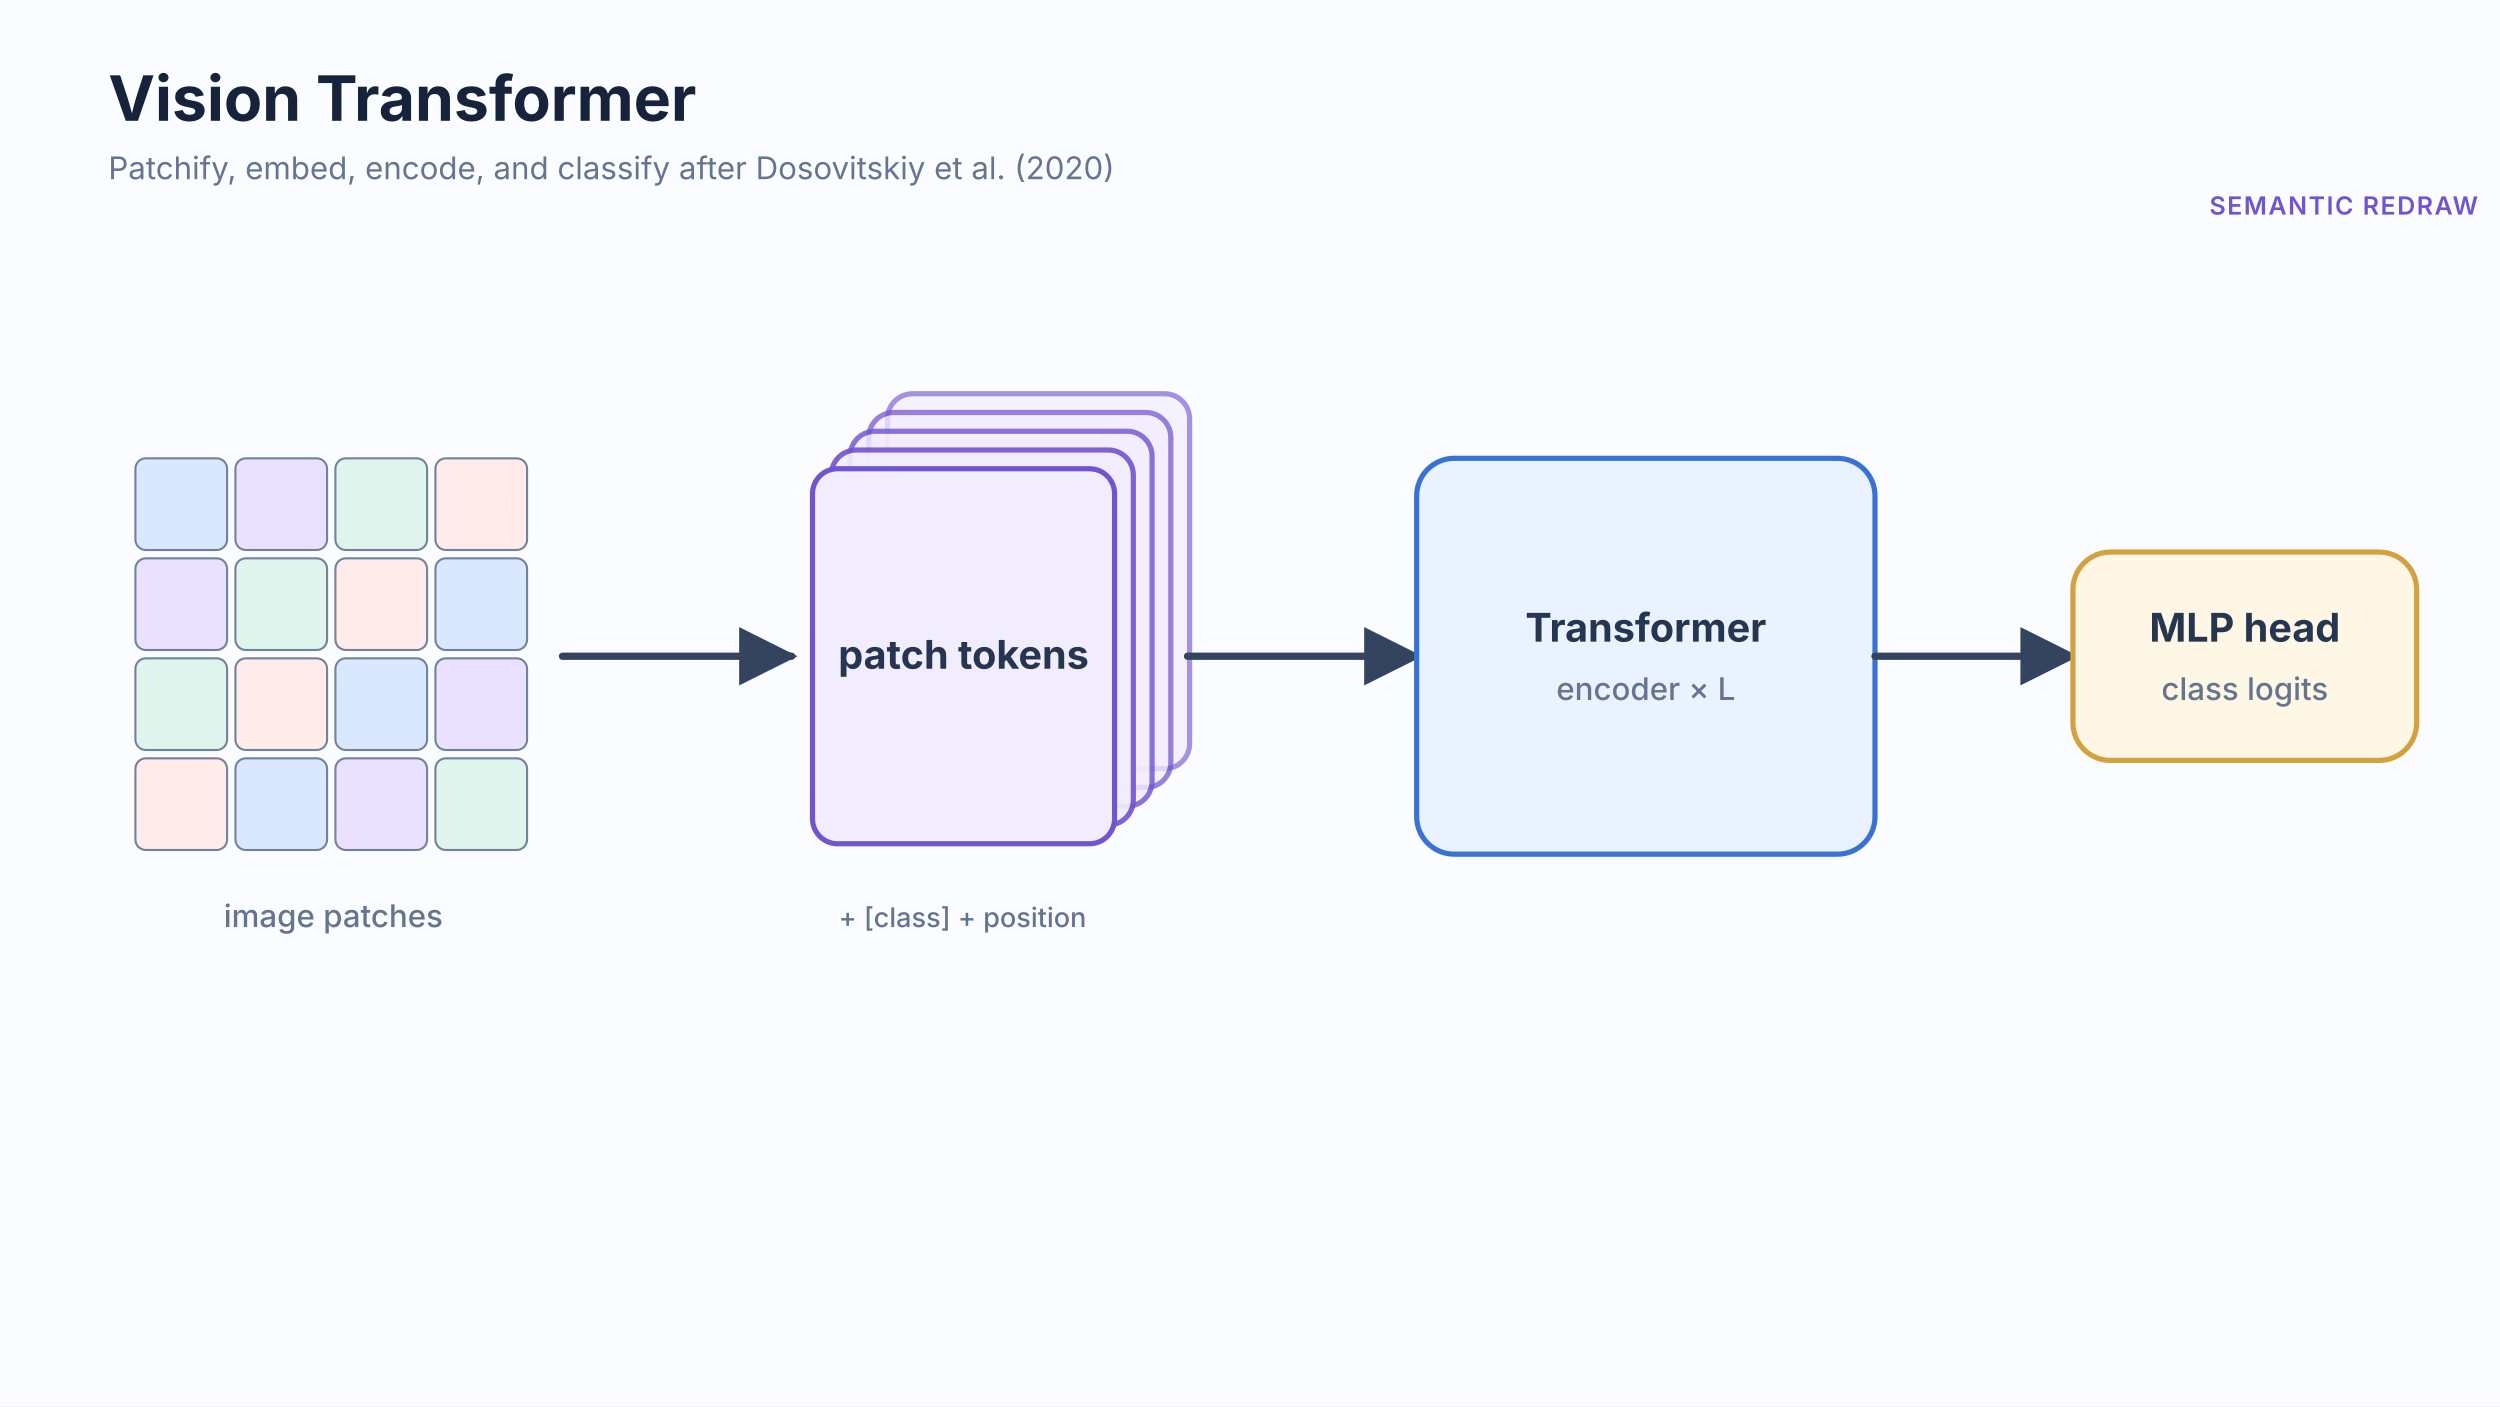
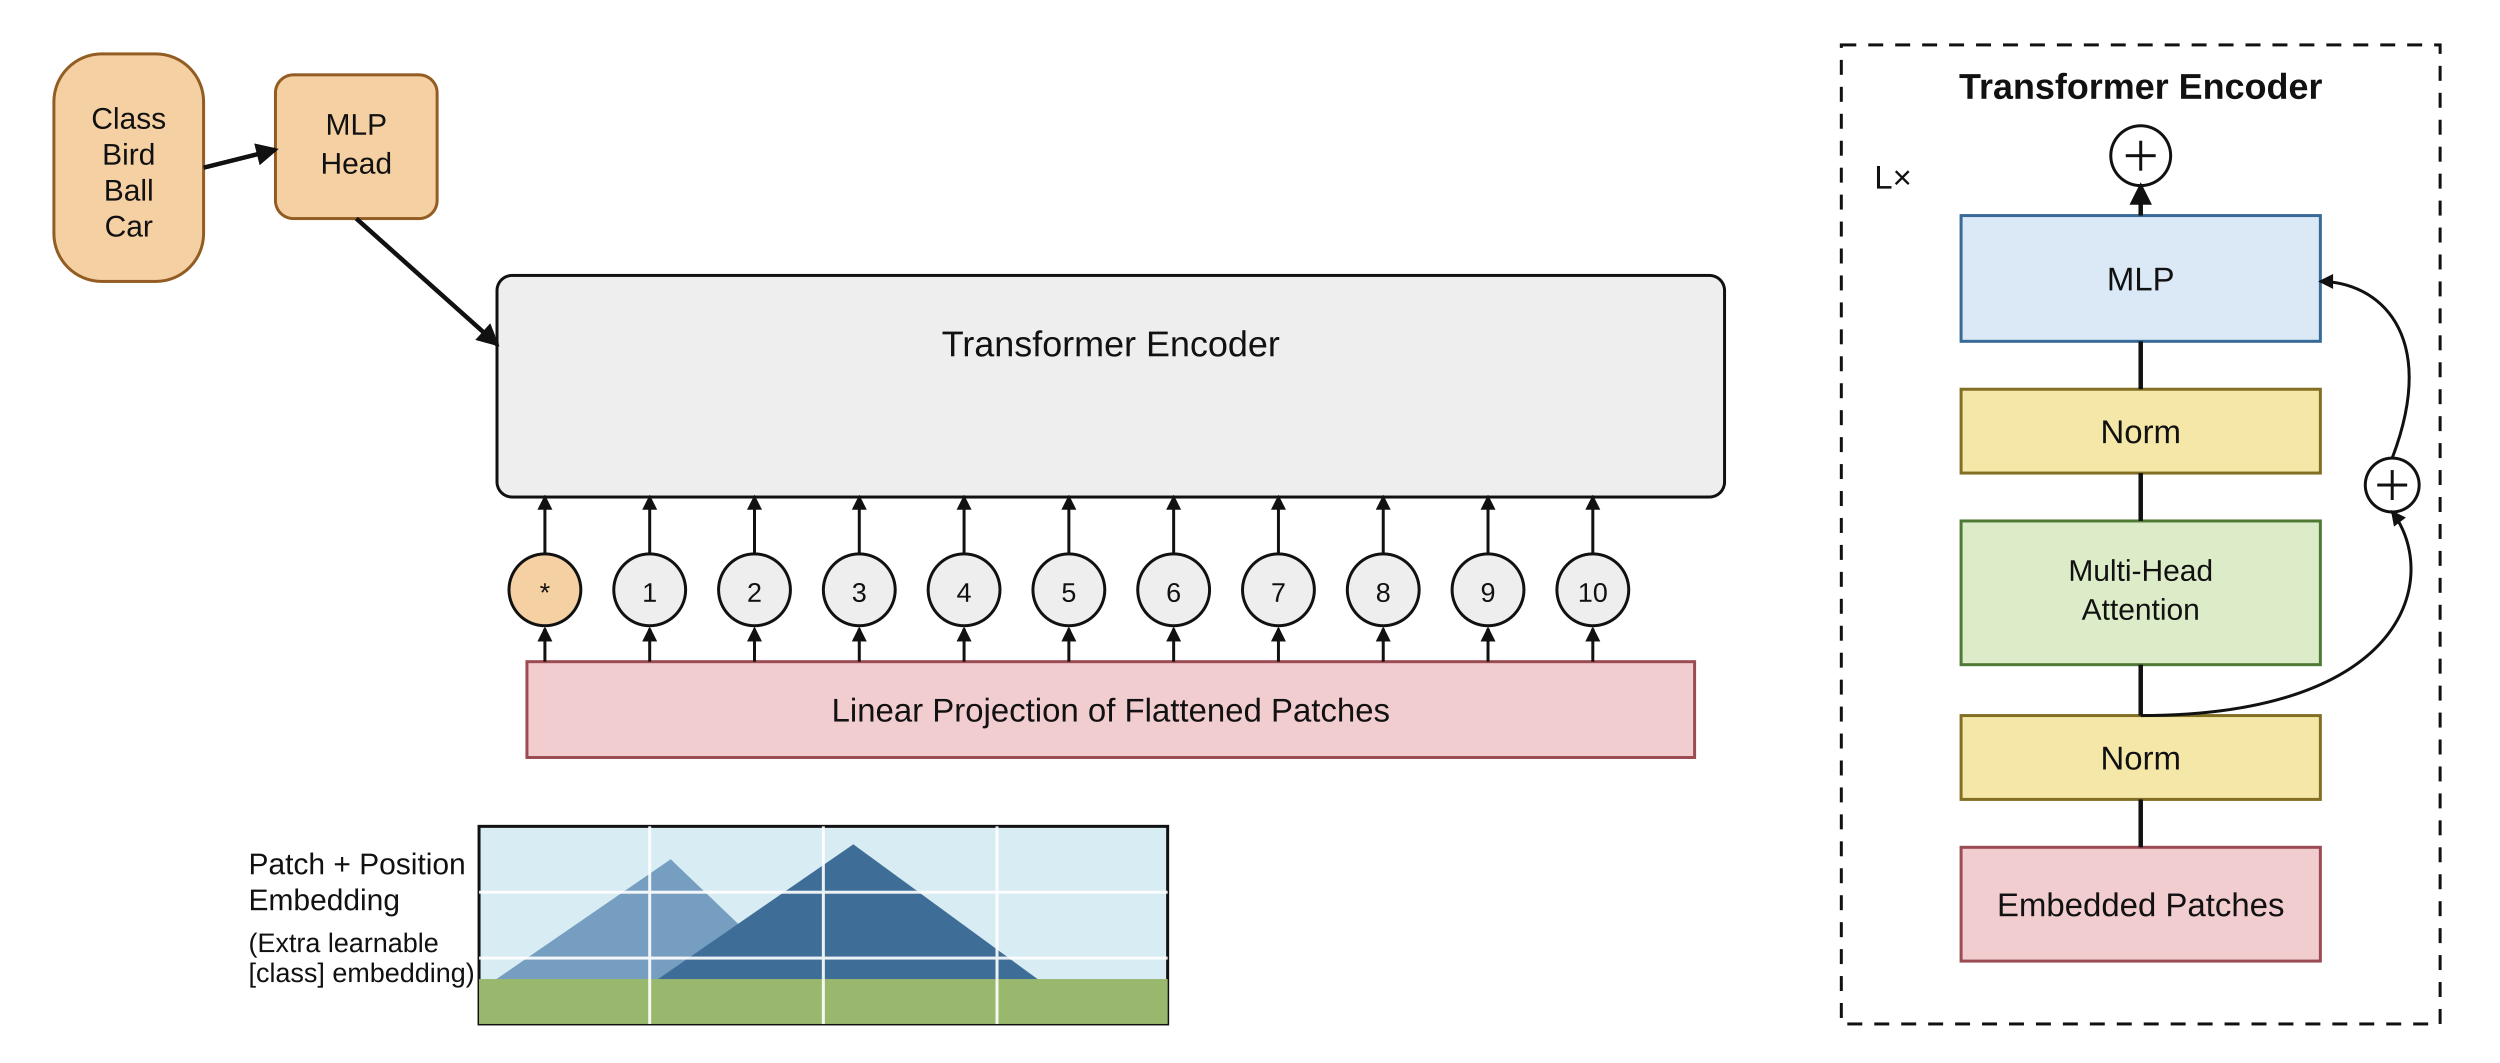
- <svg xmlns="http://www.w3.org/2000/svg" width="1200" height="675" viewBox="0 0 1200 675" role="img" aria-labelledby="svg-title svg-desc">
+ <svg xmlns="http://www.w3.org/2000/svg" width="835" height="355" viewBox="0 0 835 355" role="img" aria-labelledby="svg-title svg-desc">
  <defs>
-     <marker id="arrow" viewBox="0 0 10 10" refX="9" refY="5" markerWidth="8" markerHeight="8" orient="auto-start-reverse">
-       <path d="M0 0L10 5L0 10Z" fill="#34445f" />
+     <marker id="paper-arrow" viewBox="0 0 10 10" refX="8.5" refY="5" markerWidth="5" markerHeight="5" orient="auto-start-reverse">
+       <path d="M0 0L10 5L0 10Z" fill="#111" />
    </marker>
-     <marker id="arrow-blue" viewBox="0 0 10 10" refX="9" refY="5" markerWidth="8" markerHeight="8" orient="auto-start-reverse">
-       <path d="M0 0L10 5L0 10Z" fill="#3972d5" />
+     <marker id="paper-arrow-gray" viewBox="0 0 10 10" refX="8.5" refY="5" markerWidth="5" markerHeight="5" orient="auto-start-reverse">
+       <path d="M0 0L10 5L0 10Z" fill="#777" />
    </marker>
-     <marker id="arrow-violet" viewBox="0 0 10 10" refX="9" refY="5" markerWidth="8" markerHeight="8" orient="auto-start-reverse">
-       <path d="M0 0L10 5L0 10Z" fill="#7354cf" />
-     </marker>
-     <linearGradient id="soft-gradient" x1="0" y1="0" x2="1" y2="1">
-       <stop offset="0" stop-color="#eaf2ff" />
-       <stop offset="1" stop-color="#f1edff" />
-     </linearGradient>
    <style>
-     .bg{fill:#fbfcff}.title{font:700 30px Inter,Arial,sans-serif;fill:#17233b}.subtitle{font:400 15px Inter,Arial,sans-serif;fill:#66758f}
-     .label{font:500 19px Inter,Arial,sans-serif;fill:#263550}.strong{font-weight:700}.small{font:500 15px Inter,Arial,sans-serif}.tiny{font:500 13px Inter,Arial,sans-serif}.muted{fill:#66758f}
-     .card{stroke-width:2.5}.blue{fill:#eaf2ff;stroke:#3972d5}.violet{fill:#f1edff;stroke:#7354cf}.red{fill:#fff0f0;stroke:#dc5963}.gold{fill:#fff7e6;stroke:#d3a23f}.green{fill:#eaf8f2;stroke:#38a479}.slate{fill:#f2f5f9;stroke:#72819a}.cyan{fill:#e9f9fb;stroke:#2b9aa5}
-     .wire{fill:none;stroke:#34445f;stroke-width:3.5;stroke-linecap:round;stroke-linejoin:round}.wire2{fill:none;stroke:#3972d5;stroke-width:5;stroke-linecap:round;stroke-linejoin:round}.violet-line{fill:none;stroke:#7354cf;stroke-width:5;stroke-linecap:round;stroke-linejoin:round}.red-line{fill:none;stroke:#dc5963;stroke-width:5;stroke-linecap:round;stroke-linejoin:round}.green-line{fill:none;stroke:#38a479;stroke-width:5;stroke-linecap:round;stroke-linejoin:round}.dash{stroke-dasharray:10 9}
-     .axis{fill:none;stroke:#8b98ac;stroke-width:2}.grid{stroke:#dce3ed;stroke-width:1.5}.node{fill:#fff;stroke:#34445f;stroke-width:3}.dot-blue{fill:#3972d5}.dot-violet{fill:#7354cf}.dot-red{fill:#dc5963}.dot-green{fill:#38a479}.paper-note{font:600 12px Inter,Arial,sans-serif;fill:#7354cf;letter-spacing:.06em}
+     .sans{font-family:Arial,Helvetica,sans-serif;fill:#111}.serif{font-family:'Times New Roman',Times,serif;fill:#111}
+     .t9{font-size:9px}.t10{font-size:10px}.t11{font-size:11px}.t12{font-size:12px}.t13{font-size:13px}.t14{font-size:14px}.t16{font-size:16px}
+     .bold{font-weight:700}.italic{font-style:italic}.thin{fill:none;stroke:#111;stroke-width:1}.mid{fill:none;stroke:#111;stroke-width:1.5}
+     .thick{fill:none;stroke:#111;stroke-width:2}.gray{fill:#d7d7d7;stroke:#333;stroke-width:1}.light{fill:#f5f5f5;stroke:#111;stroke-width:1}
+     .blue{fill:#dbe9f6;stroke:#386a98;stroke-width:1}.green{fill:#dcebc8;stroke:#4e7a35;stroke-width:1}.yellow{fill:#f4e7a7;stroke:#826f24;stroke-width:1}
+     .orange{fill:#f4d0a3;stroke:#925c22;stroke-width:1}.pink{fill:#f2cdd0;stroke:#9b4b52;stroke-width:1}.violet{fill:#ddd4ed;stroke:#665283;stroke-width:1}
+     .cyan-stroke{fill:none;stroke:#42a3b8;stroke-width:1.5}.green-stroke{fill:none;stroke:#5a9e55;stroke-width:1.5}.black-dash{fill:none;stroke:#111;stroke-width:1.5;stroke-dasharray:3 3}
    </style>
  </defs>
-   <rect class="bg" width="1200" height="675" />
-   <g id="figure-title">
-     <text x="52" y="58" class="title" text-anchor="start">Vision Transformer</text>
-     <text x="52" y="86" class="subtitle" text-anchor="start">Patchify, embed, encode, and classify after Dosovitskiy et al. (2020)</text>
+   <rect width="835" height="355" fill="#fff" />
+   <g id="class-and-head">
+     <rect x="18" y="18" width="50" height="76" rx="16" class="orange" />
+     <text x="43" y="43" class="sans t10" text-anchor="middle">Class</text>
+     <text x="43" y="55" class="sans t10" text-anchor="middle">Bird</text>
+     <text x="43" y="67" class="sans t10" text-anchor="middle">Ball</text>
+     <text x="43" y="79" class="sans t10" text-anchor="middle">Car</text>
+     <rect x="92" y="25" width="54" height="48" rx="6" class="orange" />
+     <text x="119" y="45" class="sans t10" text-anchor="middle">MLP</text>
+     <text x="119" y="58" class="sans t10" text-anchor="middle">Head</text>
+     <line x1="68" y1="56" x2="92" y2="50" class="mid" marker-end="url(#paper-arrow)" />
  </g>
-   <text x="1125" y="103" class="paper-note" text-anchor="middle">SEMANTIC REDRAW</text>
-   <g id="vit-image-patches">
-     <rect x="65" y="220" width="44" height="44" rx="5" fill="#d9e8ff" stroke="#71819a" />
-     <rect x="113" y="220" width="44" height="44" rx="5" fill="#e9e1ff" stroke="#71819a" />
-     <rect x="161" y="220" width="44" height="44" rx="5" fill="#dff4ed" stroke="#71819a" />
-     <rect x="209" y="220" width="44" height="44" rx="5" fill="#ffebe9" stroke="#71819a" />
-     <rect x="65" y="268" width="44" height="44" rx="5" fill="#e9e1ff" stroke="#71819a" />
-     <rect x="113" y="268" width="44" height="44" rx="5" fill="#dff4ed" stroke="#71819a" />
-     <rect x="161" y="268" width="44" height="44" rx="5" fill="#ffebe9" stroke="#71819a" />
-     <rect x="209" y="268" width="44" height="44" rx="5" fill="#d9e8ff" stroke="#71819a" />
-     <rect x="65" y="316" width="44" height="44" rx="5" fill="#dff4ed" stroke="#71819a" />
-     <rect x="113" y="316" width="44" height="44" rx="5" fill="#ffebe9" stroke="#71819a" />
-     <rect x="161" y="316" width="44" height="44" rx="5" fill="#d9e8ff" stroke="#71819a" />
-     <rect x="209" y="316" width="44" height="44" rx="5" fill="#e9e1ff" stroke="#71819a" />
-     <rect x="65" y="364" width="44" height="44" rx="5" fill="#ffebe9" stroke="#71819a" />
-     <rect x="113" y="364" width="44" height="44" rx="5" fill="#d9e8ff" stroke="#71819a" />
-     <rect x="161" y="364" width="44" height="44" rx="5" fill="#e9e1ff" stroke="#71819a" />
-     <rect x="209" y="364" width="44" height="44" rx="5" fill="#dff4ed" stroke="#71819a" />
+   <g id="transformer-encoder">
+     <rect x="166" y="92" width="410" height="74" rx="5" fill="#eee" stroke="#111" />
+     <text x="371" y="119" class="sans t12" text-anchor="middle">Transformer Encoder</text>
+     <line x1="119" y1="73" x2="166" y2="115" class="mid" marker-end="url(#paper-arrow)" />
  </g>
-   <text x="160" y="445" class="small muted" text-anchor="middle">image patches</text>
-   <g id="vit-patch-arrow">
-     <line x1="270" y1="315" x2="380" y2="315" class="wire" marker-end="url(#arrow)" />
+   <g id="linear-projection">
+     <rect x="176" y="221" width="390" height="32" class="pink" />
+     <text x="371" y="241" class="sans t11" text-anchor="middle">Linear Projection of Flattened Patches</text>
  </g>
-   <g id="vit-token-stack">
-     <rect x="426" y="189" width="145" height="180" rx="12" class="card violet" opacity="0.64" />
-     <rect x="417" y="198" width="145" height="180" rx="12" class="card violet" opacity="0.73" />
-     <rect x="408" y="207" width="145" height="180" rx="12" class="card violet" opacity="0.82" />
-     <rect x="399" y="216" width="145" height="180" rx="12" class="card violet" opacity="0.91" />
-     <rect x="390" y="225" width="145" height="180" rx="12" class="card violet" opacity="1.00" />
-     <text x="462.5" y="321" class="label strong" text-anchor="middle">patch tokens</text>
+   <g id="patch-image">
+     <rect x="160" y="276" width="230" height="66" fill="#d8ecf4" stroke="#111" />
+     <polygon points="160,331 224,287 270,331" fill="#769ec1" />
+     <polygon points="214,331 285,282 352,331" fill="#3e6e97" />
+     <rect x="160" y="327" width="230" height="15" fill="#99b86d" />
+     <path d="M217 276 V342 M275 276 V342 M333 276 V342 M160 298 H390 M160 320 H390" stroke="#fff" stroke-width="1" opacity=".9" />
  </g>
-   <text x="462" y="445" class="tiny muted" text-anchor="middle">+ [class] + position</text>
-   <g id="vit-transformer-arrow">
-     <line x1="570" y1="315" x2="680" y2="315" class="wire" marker-end="url(#arrow)" />
+   <g id="patch-label">
+     <text x="83" y="292" class="sans t10">Patch + Position</text>
+     <text x="83" y="304" class="sans t10">Embedding</text>
+     <text x="83" y="318" class="sans t9">(Extra learnable</text>
+     <text x="83" y="328" class="sans t9">[class] embedding)</text>
  </g>
-   <g id="vit-transformer">
-     <rect x="680" y="220" width="220" height="190" rx="18" class="card blue" />
-     <text x="790" y="308" class="label strong" text-anchor="middle">Transformer</text>
-     <text x="790" y="336" class="small muted" text-anchor="middle">encoder × L</text>
+   <g id="encoder-detail">
+     <rect x="615" y="15" width="200" height="327" fill="none" stroke="#111" stroke-dasharray="5 4" />
+     <text x="715" y="33" class="sans t12 bold" text-anchor="middle">Transformer Encoder</text>
+     <text x="626" y="63" class="sans t11">L×</text>
+     <rect x="655" y="283" width="120" height="38" class="pink" />
+     <text x="715" y="306" class="sans t11" text-anchor="middle">Embedded Patches</text>
+     <rect x="655" y="239" width="120" height="28" class="yellow" />
+     <text x="715" y="257" class="sans t11" text-anchor="middle">Norm</text>
+     <rect x="655" y="174" width="120" height="48" class="green" />
+     <text x="715" y="194" class="sans t10" text-anchor="middle">Multi-Head</text>
+     <text x="715" y="207" class="sans t10" text-anchor="middle">Attention</text>
+     <rect x="655" y="130" width="120" height="28" class="yellow" />
+     <text x="715" y="148" class="sans t11" text-anchor="middle">Norm</text>
+     <rect x="655" y="72" width="120" height="42" class="blue" />
+     <text x="715" y="97" class="sans t11" text-anchor="middle">MLP</text>
+     <circle cx="715" cy="52" r="10" fill="#fff" stroke="#111" />
+     <path d="M710 52 H720 M715 47 V57" class="thin" />
+     <circle cx="799" cy="162" r="9" fill="#fff" stroke="#111" />
+     <path d="M794 162 H804 M799 157 V167" class="thin" />
+     <path d="M715 283 V267 M715 239 V222 M715 174 V158 M715 130 V114 M715 72 V62" class="mid" marker-end="url(#paper-arrow)" />
+     <path d="M715 239 C805 239 815 192 799 171" class="thin" marker-end="url(#paper-arrow)" />
+     <path d="M799 153 C815 111 794 94 775 94" class="thin" marker-end="url(#paper-arrow)" />
  </g>
-   <g id="vit-head-arrow">
-     <line x1="900" y1="315" x2="995" y2="315" class="wire" marker-end="url(#arrow)" />
-   </g>
-   <g id="vit-head">
-     <rect x="995" y="265" width="165" height="100" rx="18" class="card gold" />
-     <text x="1077.5" y="308" class="label strong" text-anchor="middle">MLP head</text>
-     <text x="1077.5" y="336" class="small muted" text-anchor="middle">class logits</text>
+   <g id="patch-tokens">
+     <circle cx="182" cy="197" r="12" fill="#f4d0a3" stroke="#111" />
+     <text x="182" y="201" class="sans t9" text-anchor="middle">*</text>
+     <line x1="182" y1="221" x2="182" y2="210" class="thin" marker-end="url(#paper-arrow)" />
+     <line x1="182" y1="185" x2="182" y2="166" class="thin" marker-end="url(#paper-arrow)" />
+     <circle cx="217" cy="197" r="12" fill="#eee" stroke="#111" />
+     <text x="217" y="201" class="sans t9" text-anchor="middle">1</text>
+     <line x1="217" y1="221" x2="217" y2="210" class="thin" marker-end="url(#paper-arrow)" />
+     <line x1="217" y1="185" x2="217" y2="166" class="thin" marker-end="url(#paper-arrow)" />
+     <circle cx="252" cy="197" r="12" fill="#eee" stroke="#111" />
+     <text x="252" y="201" class="sans t9" text-anchor="middle">2</text>
+     <line x1="252" y1="221" x2="252" y2="210" class="thin" marker-end="url(#paper-arrow)" />
+     <line x1="252" y1="185" x2="252" y2="166" class="thin" marker-end="url(#paper-arrow)" />
+     <circle cx="287" cy="197" r="12" fill="#eee" stroke="#111" />
+     <text x="287" y="201" class="sans t9" text-anchor="middle">3</text>
+     <line x1="287" y1="221" x2="287" y2="210" class="thin" marker-end="url(#paper-arrow)" />
+     <line x1="287" y1="185" x2="287" y2="166" class="thin" marker-end="url(#paper-arrow)" />
+     <circle cx="322" cy="197" r="12" fill="#eee" stroke="#111" />
+     <text x="322" y="201" class="sans t9" text-anchor="middle">4</text>
+     <line x1="322" y1="221" x2="322" y2="210" class="thin" marker-end="url(#paper-arrow)" />
+     <line x1="322" y1="185" x2="322" y2="166" class="thin" marker-end="url(#paper-arrow)" />
+     <circle cx="357" cy="197" r="12" fill="#eee" stroke="#111" />
+     <text x="357" y="201" class="sans t9" text-anchor="middle">5</text>
+     <line x1="357" y1="221" x2="357" y2="210" class="thin" marker-end="url(#paper-arrow)" />
+     <line x1="357" y1="185" x2="357" y2="166" class="thin" marker-end="url(#paper-arrow)" />
+     <circle cx="392" cy="197" r="12" fill="#eee" stroke="#111" />
+     <text x="392" y="201" class="sans t9" text-anchor="middle">6</text>
+     <line x1="392" y1="221" x2="392" y2="210" class="thin" marker-end="url(#paper-arrow)" />
+     <line x1="392" y1="185" x2="392" y2="166" class="thin" marker-end="url(#paper-arrow)" />
+     <circle cx="427" cy="197" r="12" fill="#eee" stroke="#111" />
+     <text x="427" y="201" class="sans t9" text-anchor="middle">7</text>
+     <line x1="427" y1="221" x2="427" y2="210" class="thin" marker-end="url(#paper-arrow)" />
+     <line x1="427" y1="185" x2="427" y2="166" class="thin" marker-end="url(#paper-arrow)" />
+     <circle cx="462" cy="197" r="12" fill="#eee" stroke="#111" />
+     <text x="462" y="201" class="sans t9" text-anchor="middle">8</text>
+     <line x1="462" y1="221" x2="462" y2="210" class="thin" marker-end="url(#paper-arrow)" />
+     <line x1="462" y1="185" x2="462" y2="166" class="thin" marker-end="url(#paper-arrow)" />
+     <circle cx="497" cy="197" r="12" fill="#eee" stroke="#111" />
+     <text x="497" y="201" class="sans t9" text-anchor="middle">9</text>
+     <line x1="497" y1="221" x2="497" y2="210" class="thin" marker-end="url(#paper-arrow)" />
+     <line x1="497" y1="185" x2="497" y2="166" class="thin" marker-end="url(#paper-arrow)" />
+     <circle cx="532" cy="197" r="12" fill="#eee" stroke="#111" />
+     <text x="532" y="201" class="sans t9" text-anchor="middle">10</text>
+     <line x1="532" y1="221" x2="532" y2="210" class="thin" marker-end="url(#paper-arrow)" />
+     <line x1="532" y1="185" x2="532" y2="166" class="thin" marker-end="url(#paper-arrow)" />
  </g>
</svg>
